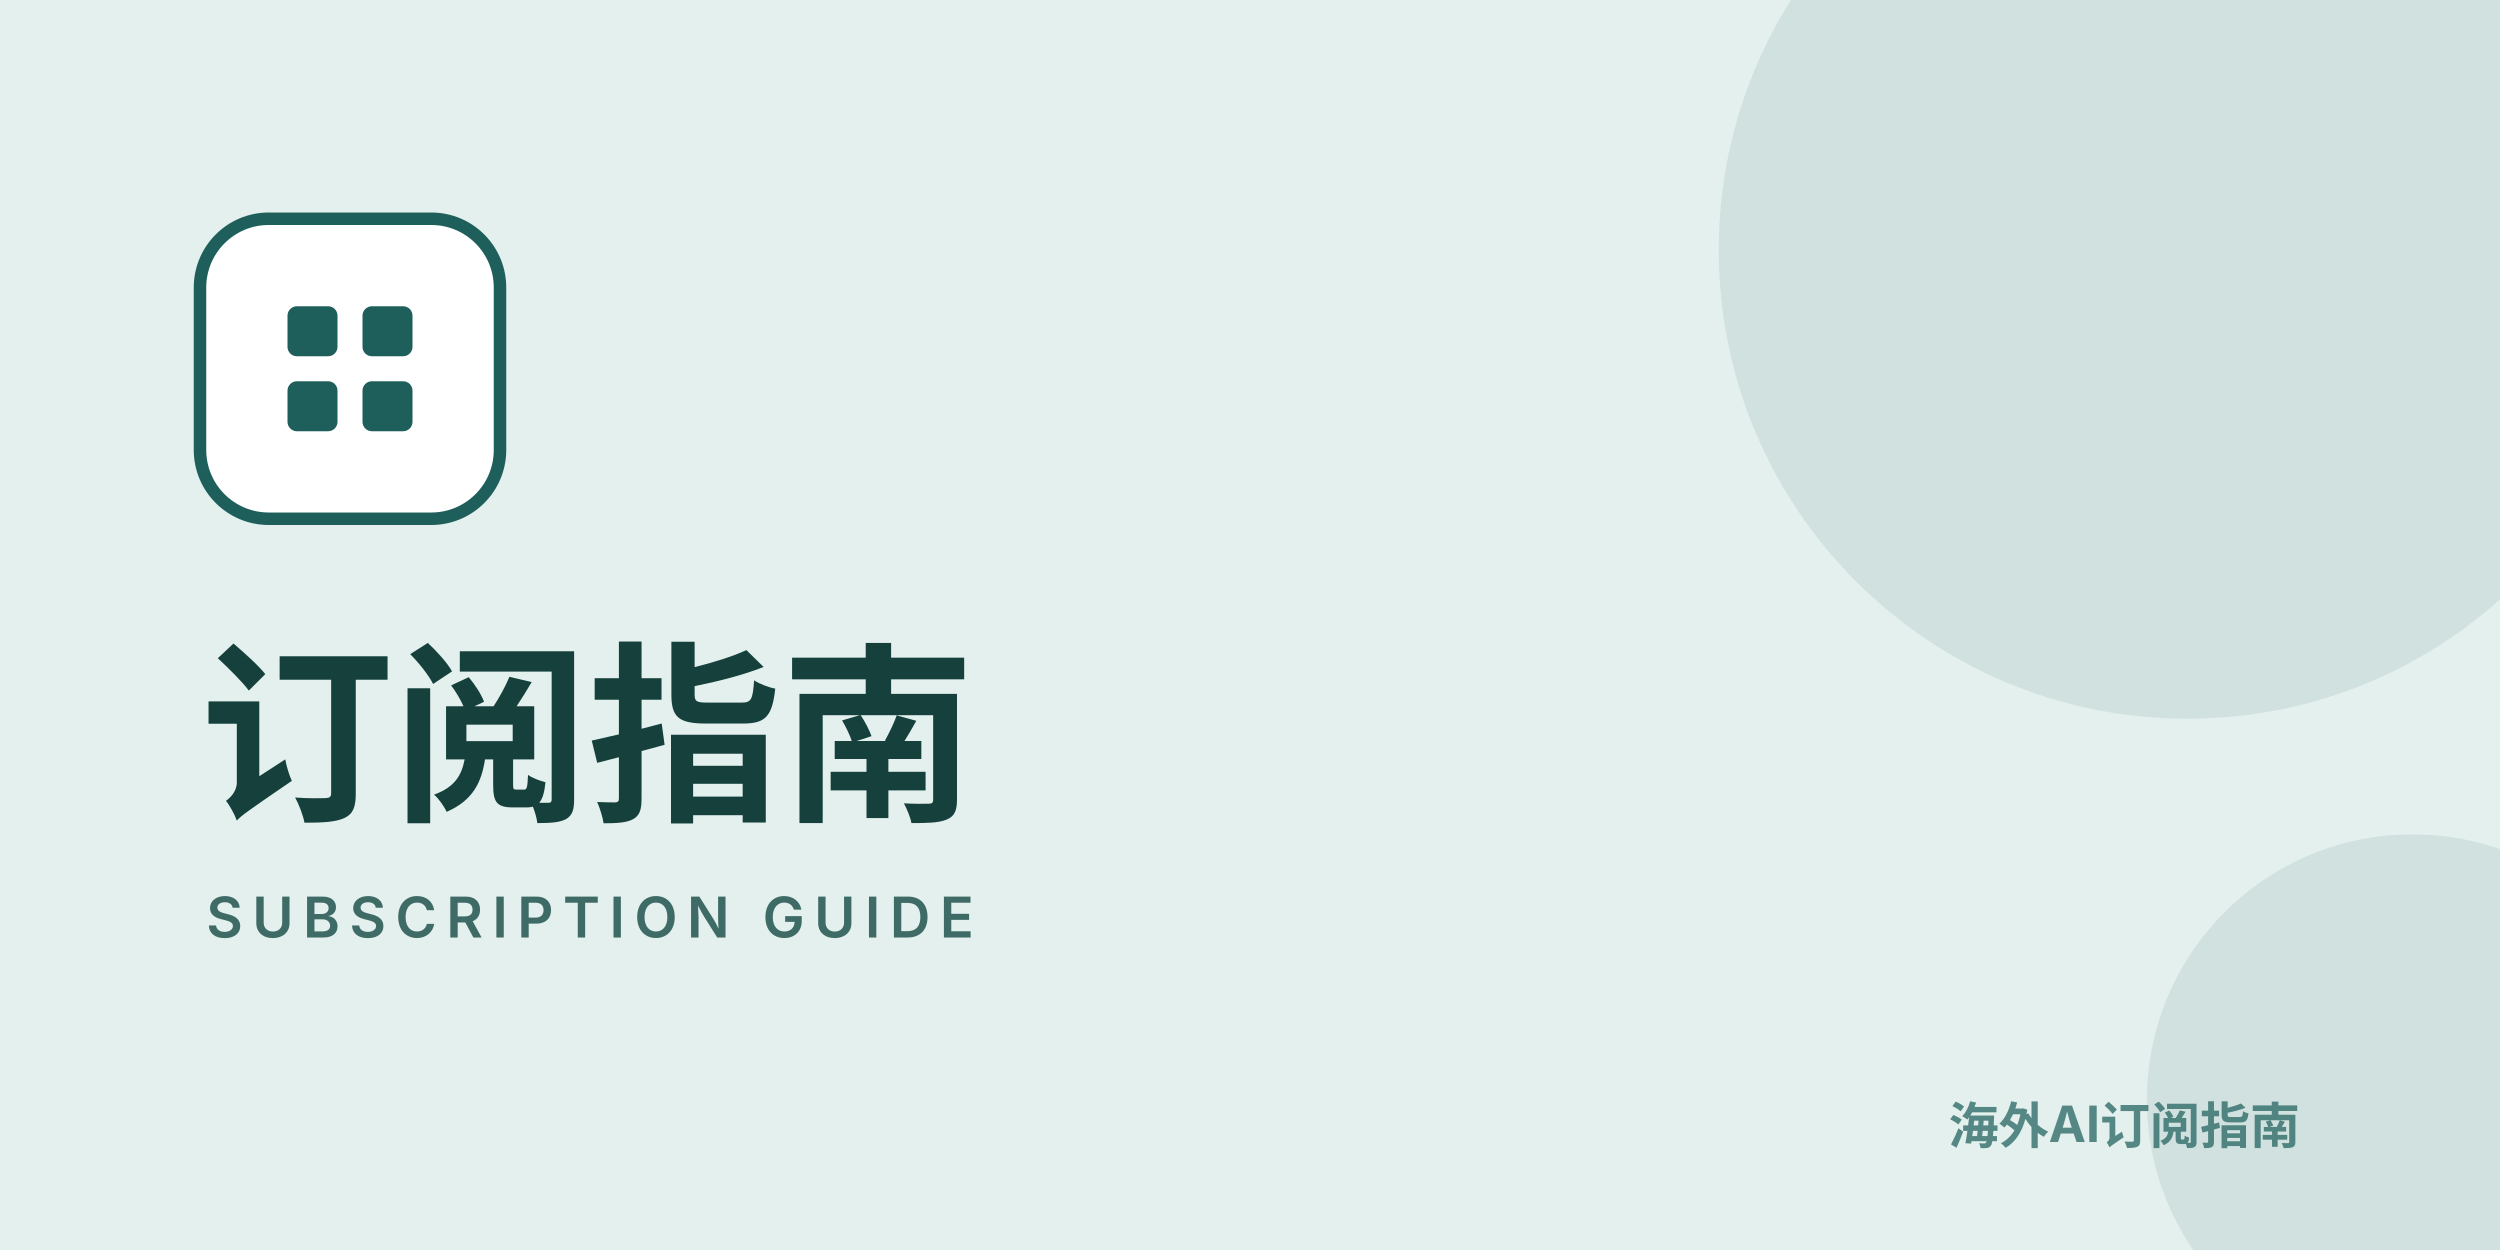
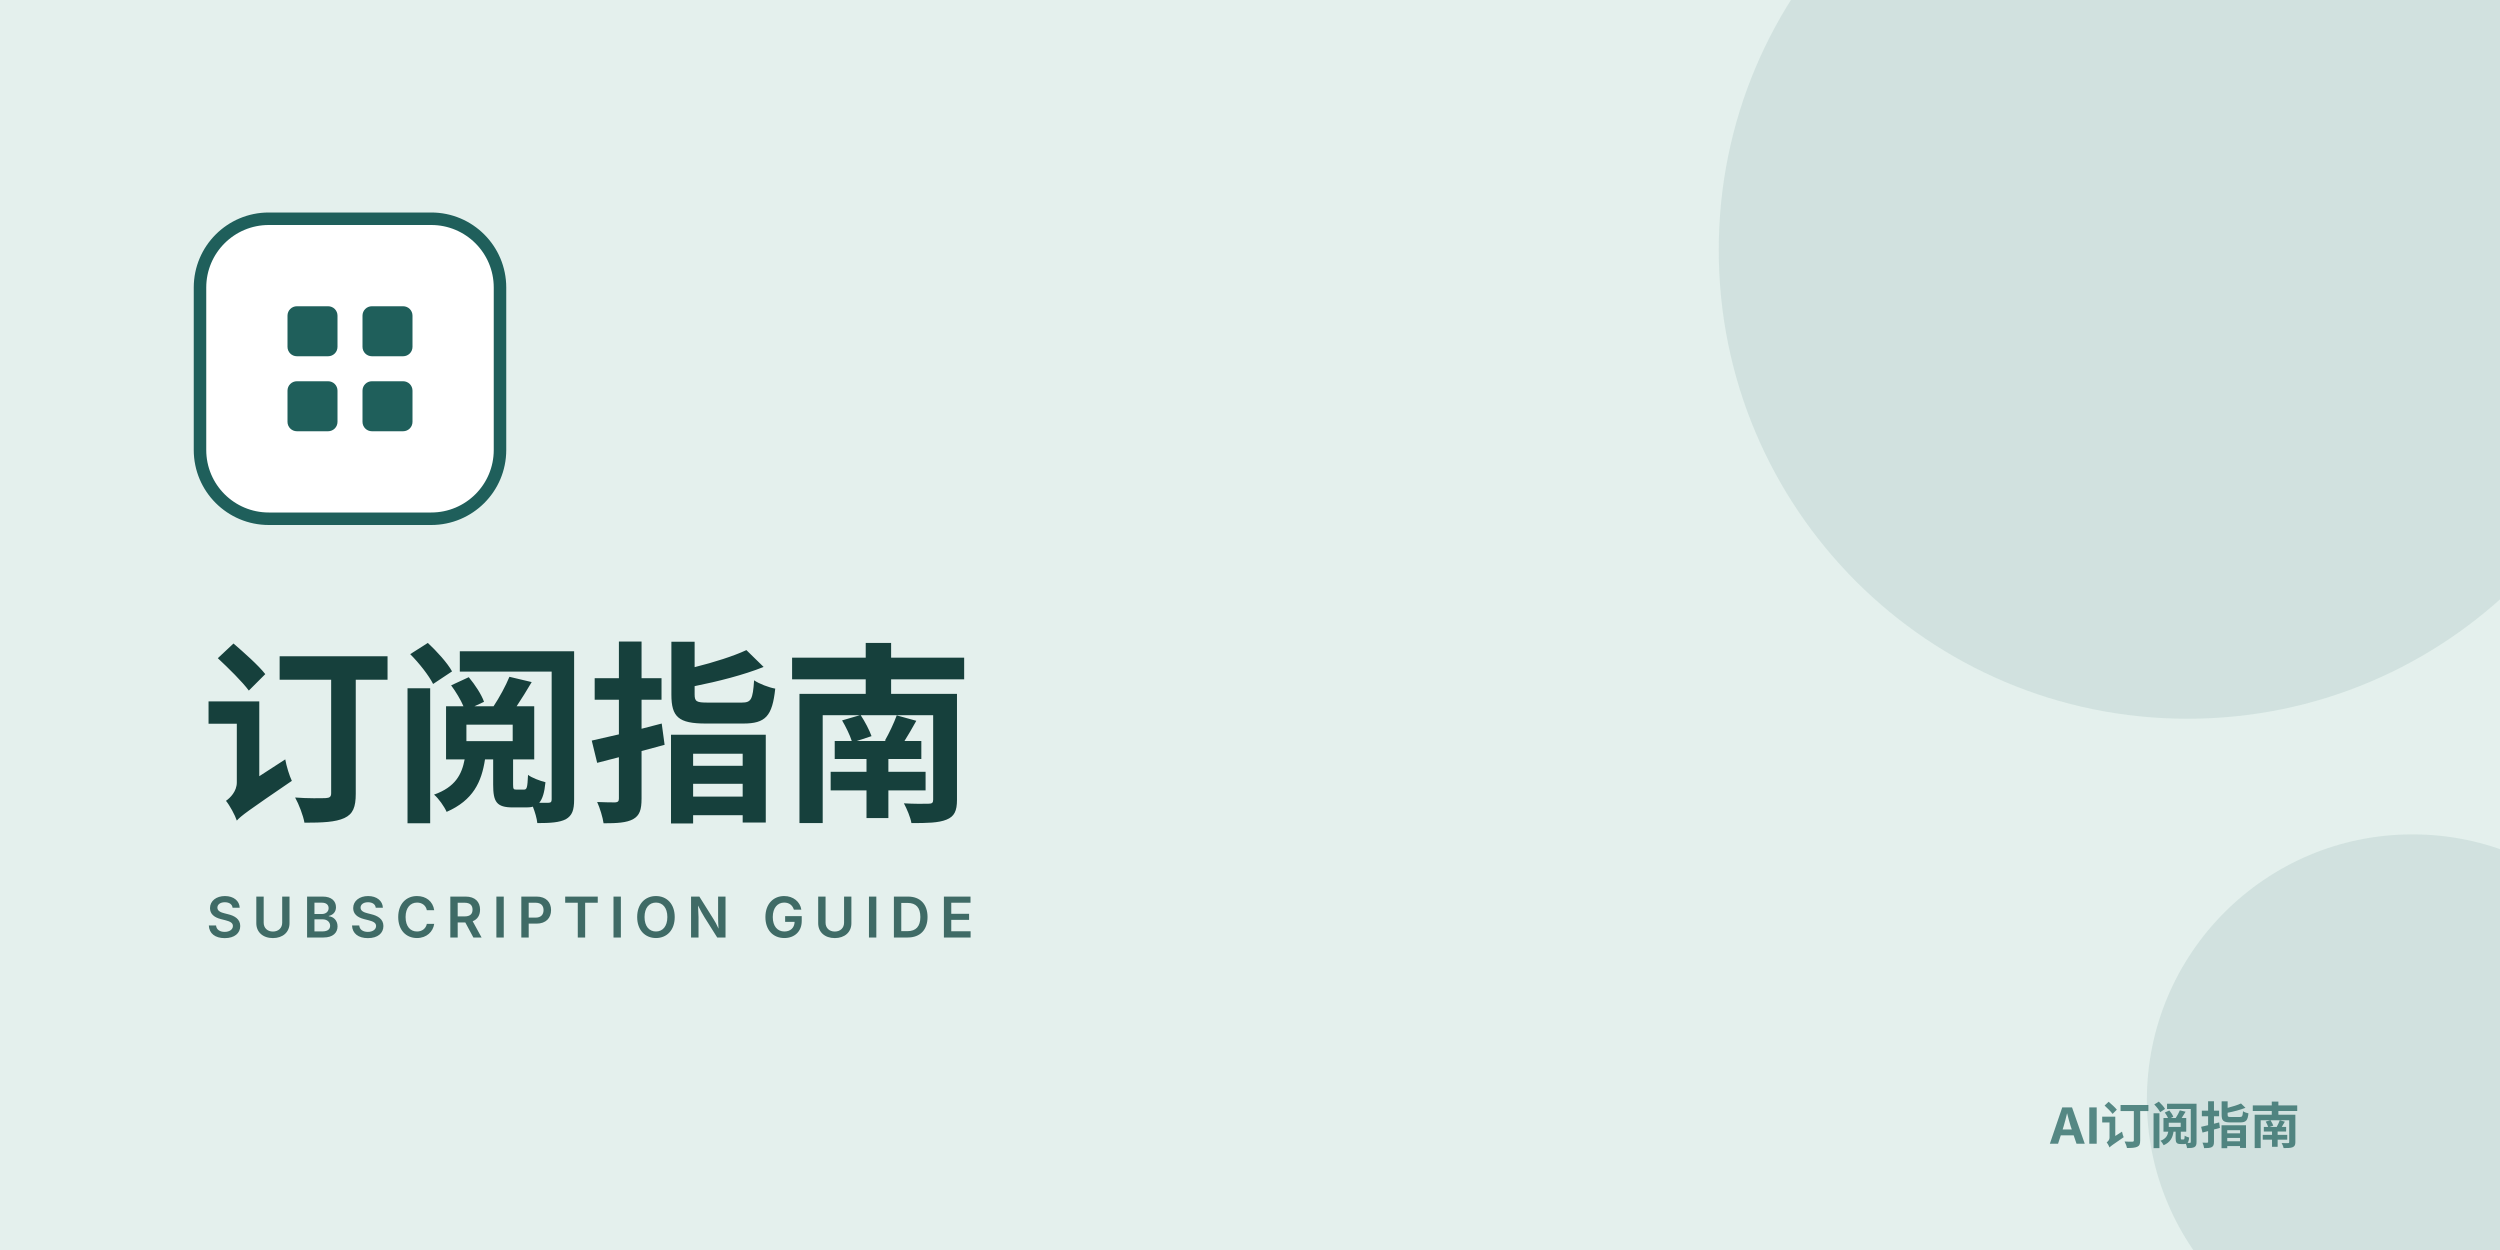
<svg xmlns="http://www.w3.org/2000/svg" viewBox="0 0 800 400" role="img" aria-label="海外主流 AI 服务订阅全景解析封面图">
  <rect width="800" height="400" fill="#e4f0ed" />
  <circle cx="700" cy="80" r="150" fill="#1f5f5b" opacity="0.10" />
  <circle cx="772" cy="352" r="85" fill="#1f5f5b" opacity="0.10" />
  <rect x="64" y="70" width="96" height="96" rx="22" fill="#ffffff" stroke="#1f5f5b" stroke-width="4" />
  <g fill="#1f5f5b">
    <rect x="92" y="98" width="16" height="16" rx="3" />
    <rect x="116" y="98" width="16" height="16" rx="3" />
    <rect x="92" y="122" width="16" height="16" rx="3" />
    <rect x="116" y="122" width="16" height="16" rx="3" />
  </g>
  <text x="64" y="258" font-family="-apple-system, 'Segoe UI', 'PingFang SC', 'Microsoft YaHei', sans-serif" font-size="62" font-weight="700" fill="#16403c">订阅指南</text>
  <text x="66" y="300" font-family="-apple-system, 'Segoe UI', 'PingFang SC', 'Microsoft YaHei', sans-serif" font-size="18" font-weight="600" letter-spacing="3" fill="#3f6b66">SUBSCRIPTION GUIDE</text>
-   <text x="736" y="366" text-anchor="end" font-family="-apple-system, 'Segoe UI', 'PingFang SC', 'Microsoft YaHei', sans-serif" font-size="16" font-weight="700" fill="#1f5f5b" opacity="0.72">海外AI订阅指南</text>
+   <text x="736" y="366" text-anchor="end" font-family="-apple-system, 'Segoe UI', 'PingFang SC', 'Microsoft YaHei', sans-serif" font-size="16" font-weight="700" fill="#1f5f5b" opacity="0.72">AI订阅指南</text>
</svg>
